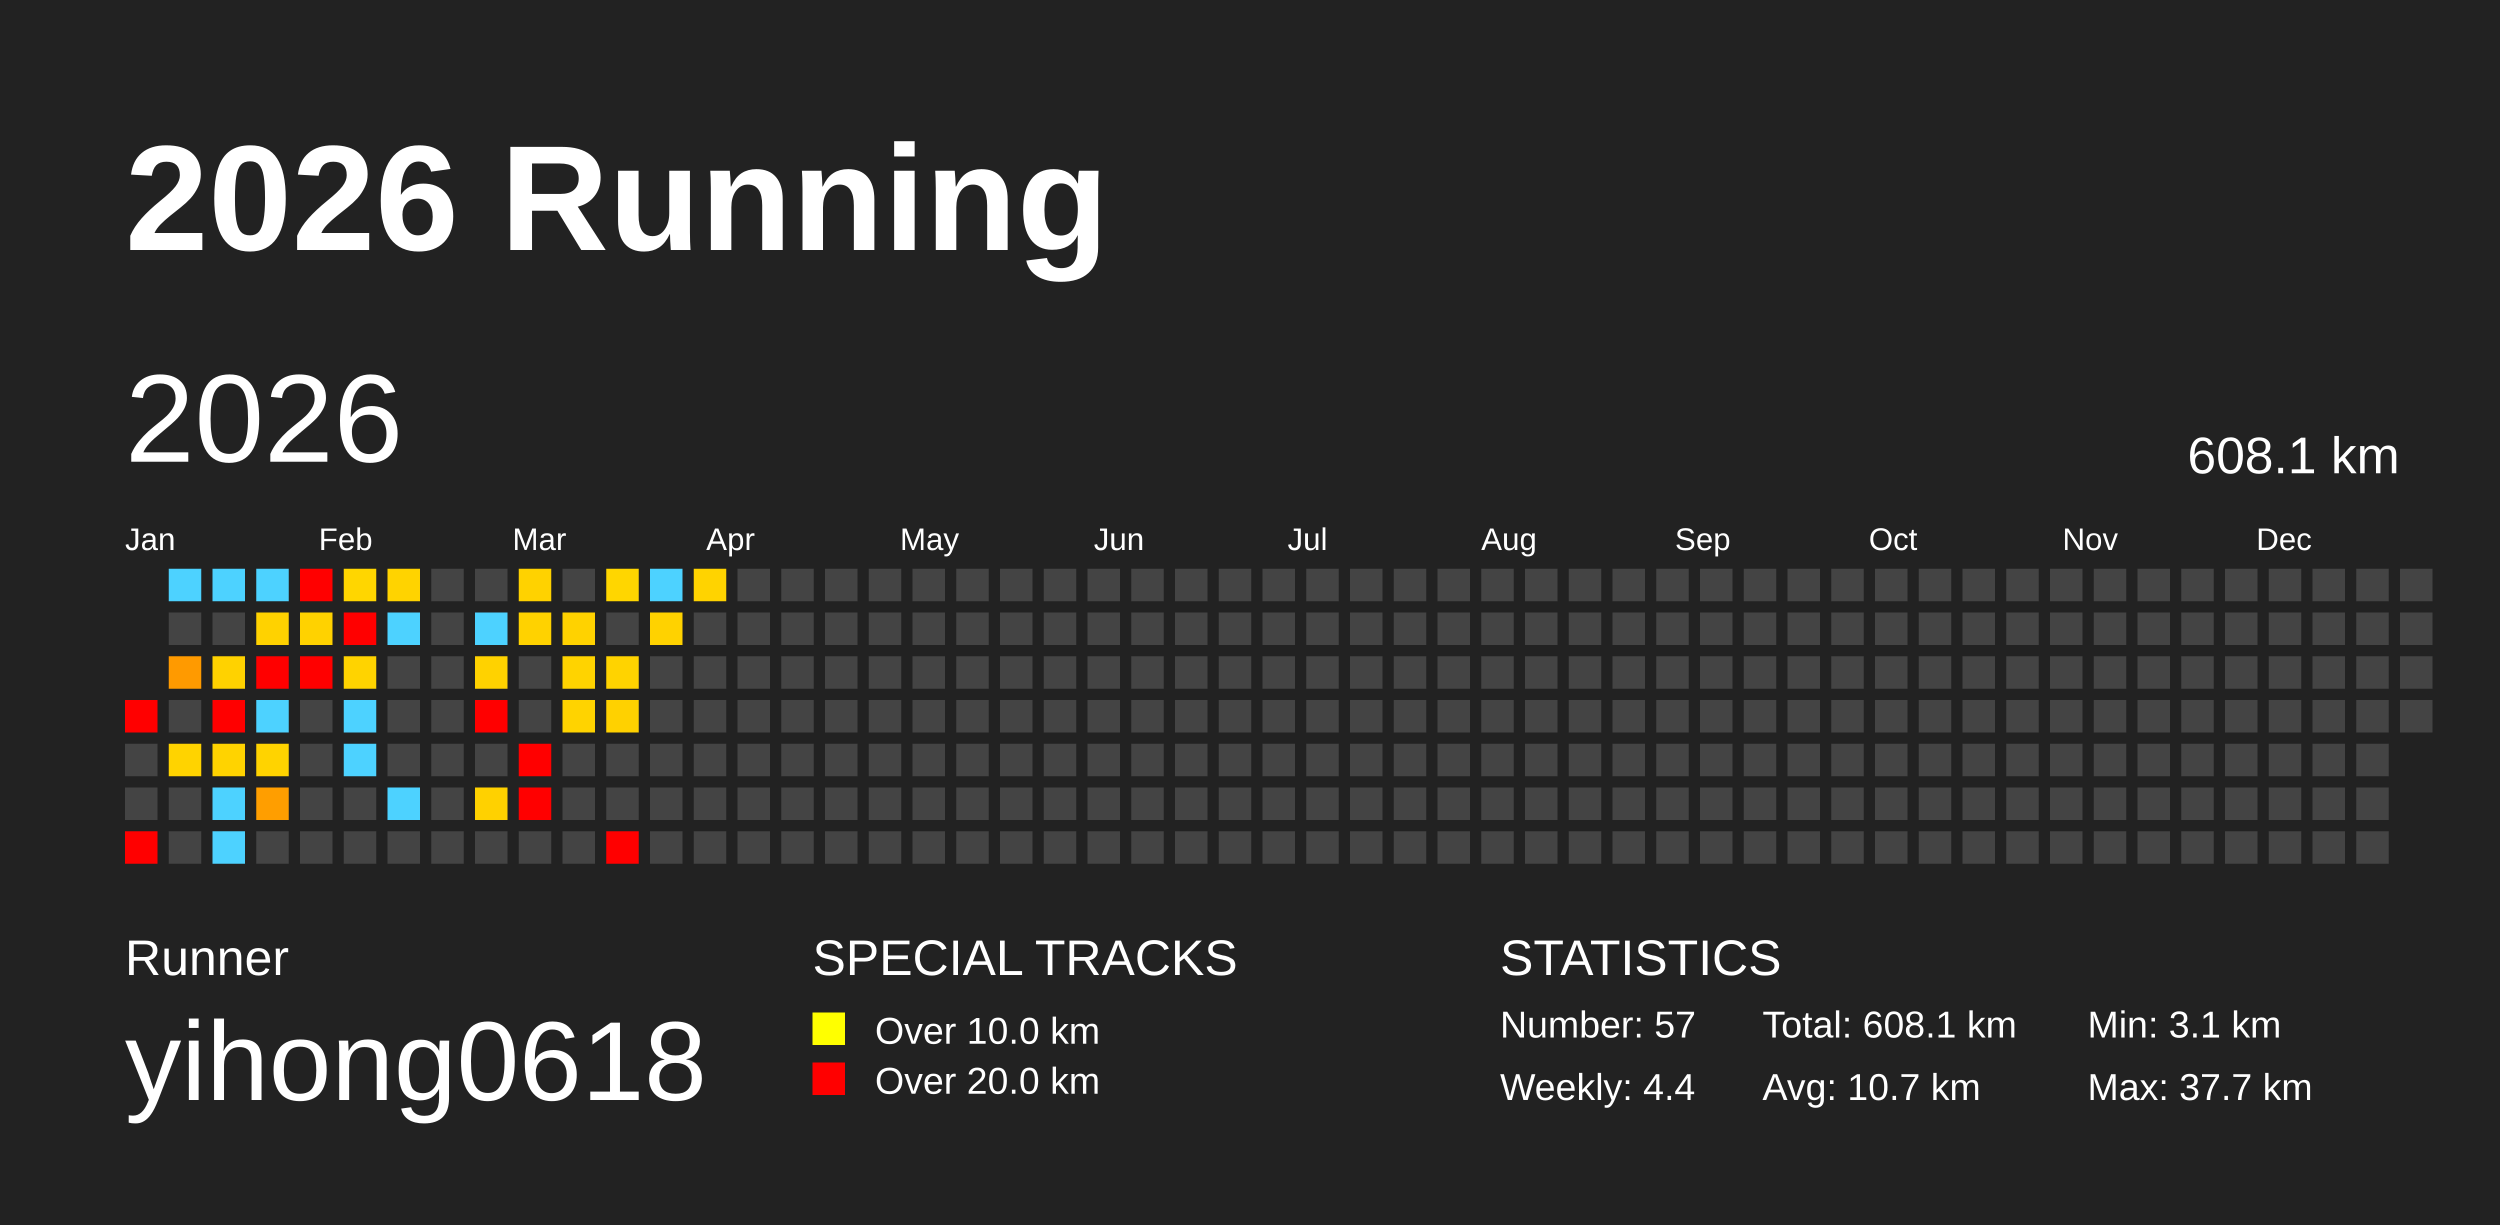
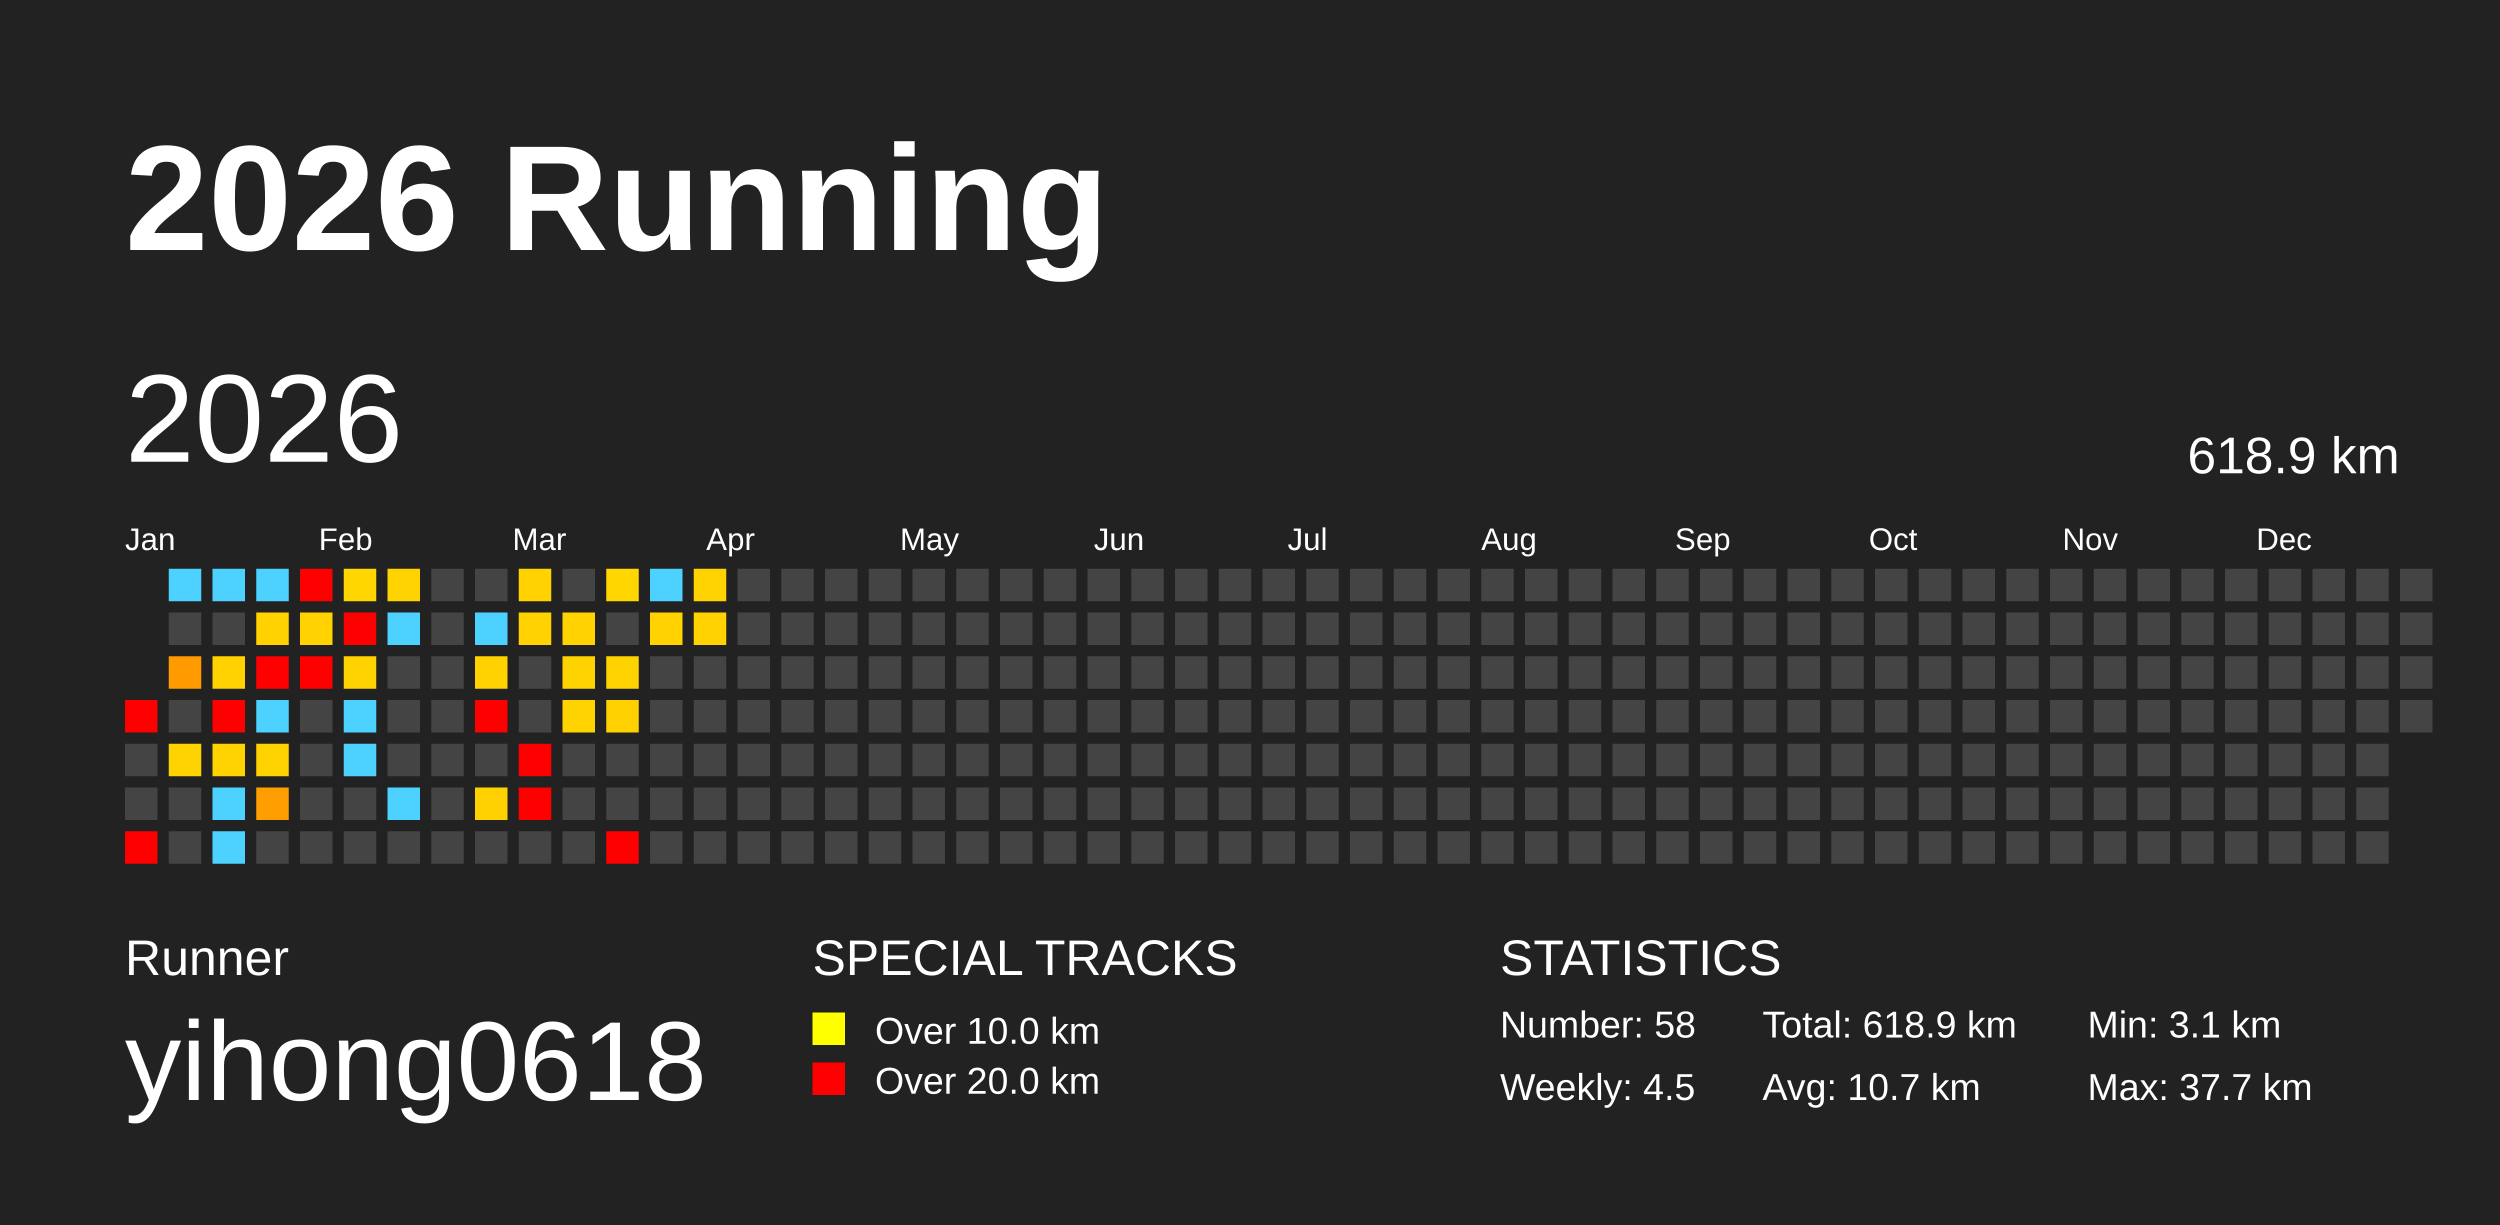
<svg xmlns="http://www.w3.org/2000/svg" baseProfile="full" height="98mm" version="1.1" viewBox="0,0,200,98" width="200mm">
  <defs />
  <rect fill="#222222" height="98" width="200" x="0" y="0" />
  <text fill="#FFFFFF" style="font-size:12px; font-family:Arial; font-weight:bold;" x="10" y="20">2026 Running</text>
  <text fill="#FFFFFF" style="font-size:4px; font-family:Arial" x="10" y="78">Runner</text>
  <text fill="#FFFFFF" style="font-size:9px; font-family:Arial" x="10" y="88">yihong0618</text>
  <text fill="#FFFFFF" style="font-size:4px; font-family:Arial" x="65" y="78">SPECIAL TRACKS</text>
  <rect fill="yellow" height="2.6" width="2.6" x="65" y="81" />
  <text fill="#FFFFFF" style="font-size:3px; font-family:Arial" x="70" y="83.5">Over 10.0 km</text>
  <rect fill="red" height="2.6" width="2.6" x="65" y="85" />
  <text fill="#FFFFFF" style="font-size:3px; font-family:Arial" x="70" y="87.5">Over 20.0 km</text>
  <text fill="#FFFFFF" style="font-size:4px; font-family:Arial" x="120" y="78">STATISTICS</text>
-   <text fill="#FFFFFF" style="font-size:3px; font-family:Arial" x="120" y="83">Number: 57</text>
-   <text fill="#FFFFFF" style="font-size:3px; font-family:Arial" x="120" y="88">Weekly: 4.4</text>
-   <text fill="#FFFFFF" style="font-size:3px; font-family:Arial" x="141" y="83">Total: 608.1 km</text>
+   <text fill="#FFFFFF" style="font-size:3px; font-family:Arial" x="120" y="83">Number: 58</text>
+   <text fill="#FFFFFF" style="font-size:3px; font-family:Arial" x="120" y="88">Weekly: 4.5</text>
+   <text fill="#FFFFFF" style="font-size:3px; font-family:Arial" x="141" y="83">Total: 618.9 km</text>
  <text fill="#FFFFFF" style="font-size:3px; font-family:Arial" x="141" y="88">Avg: 10.7 km</text>
  <text fill="#FFFFFF" style="font-size:3px; font-family:Arial" x="167" y="83">Min: 3.1 km</text>
  <text fill="#FFFFFF" style="font-size:3px; font-family:Arial" x="167" y="88">Max: 37.7 km</text>
  <text dominant-baseline="hanging" fill="#FFFFFF" style="font-size:10.0px; font-family:Arial;" x="10" y="30">2026</text>
-   <text dominant-baseline="hanging" fill="#FFFFFF" style="font-size:4.125px; font-family:Arial;" x="175" y="35">608.1 km</text>
+   <text dominant-baseline="hanging" fill="#FFFFFF" style="font-size:4.125px; font-family:Arial;" x="175" y="35">618.9 km</text>
  <text fill="#FFFFFF" style="font-size:2.5px; font-family:Arial" x="10.0" y="44">Jan</text>
  <text fill="#FFFFFF" style="font-size:2.5px; font-family:Arial" x="25.5" y="44">Feb</text>
  <text fill="#FFFFFF" style="font-size:2.5px; font-family:Arial" x="41.0" y="44">Mar</text>
  <text fill="#FFFFFF" style="font-size:2.5px; font-family:Arial" x="56.5" y="44">Apr</text>
  <text fill="#FFFFFF" style="font-size:2.5px; font-family:Arial" x="72.0" y="44">May</text>
  <text fill="#FFFFFF" style="font-size:2.5px; font-family:Arial" x="87.5" y="44">Jun</text>
  <text fill="#FFFFFF" style="font-size:2.5px; font-family:Arial" x="103.0" y="44">Jul</text>
  <text fill="#FFFFFF" style="font-size:2.5px; font-family:Arial" x="118.5" y="44">Aug</text>
  <text fill="#FFFFFF" style="font-size:2.5px; font-family:Arial" x="134.0" y="44">Sep</text>
  <text fill="#FFFFFF" style="font-size:2.5px; font-family:Arial" x="149.5" y="44">Oct</text>
  <text fill="#FFFFFF" style="font-size:2.5px; font-family:Arial" x="165.0" y="44">Nov</text>
  <text fill="#FFFFFF" style="font-size:2.5px; font-family:Arial" x="180.5" y="44">Dec</text>
  <rect fill="red" height="2.6" width="2.6" x="10.0" y="56.0" />
  <rect fill="#444444" height="2.6" width="2.6" x="10.0" y="59.5" />
  <rect fill="#444444" height="2.6" width="2.6" x="10.0" y="63.0" />
  <rect fill="red" height="2.6" width="2.6" x="10.0" y="66.5" />
  <rect fill="#4dd2ff" height="2.6" width="2.6" x="13.5" y="45.5" />
  <rect fill="#444444" height="2.6" width="2.6" x="13.5" y="49.0" />
  <rect fill="#ff9a00" height="2.6" width="2.6" x="13.5" y="52.5" />
  <rect fill="#444444" height="2.6" width="2.6" x="13.5" y="56.0" />
  <rect fill="#ffd300" height="2.6" width="2.6" x="13.5" y="59.5" />
  <rect fill="#444444" height="2.6" width="2.6" x="13.5" y="63.0" />
  <rect fill="#444444" height="2.6" width="2.6" x="13.5" y="66.5" />
  <rect fill="#4dd2ff" height="2.6" width="2.6" x="17.0" y="45.5" />
  <rect fill="#444444" height="2.6" width="2.6" x="17.0" y="49.0" />
  <rect fill="#ffd200" height="2.6" width="2.6" x="17.0" y="52.5" />
  <rect fill="red" height="2.6" width="2.6" x="17.0" y="56.0" />
  <rect fill="#ffd300" height="2.6" width="2.6" x="17.0" y="59.5" />
  <rect fill="#4dd2ff" height="2.6" width="2.6" x="17.0" y="63.0" />
  <rect fill="#4dd2ff" height="2.6" width="2.6" x="17.0" y="66.5" />
  <rect fill="#4dd2ff" height="2.6" width="2.6" x="20.5" y="45.5" />
  <rect fill="#ffd200" height="2.6" width="2.6" x="20.5" y="49.0" />
  <rect fill="red" height="2.6" width="2.6" x="20.5" y="52.5" />
  <rect fill="#4dd2ff" height="2.6" width="2.6" x="20.5" y="56.0" />
  <rect fill="#ffd300" height="2.6" width="2.6" x="20.5" y="59.5" />
  <rect fill="#ff9e00" height="2.6" width="2.6" x="20.5" y="63.0" />
  <rect fill="#444444" height="2.6" width="2.6" x="20.5" y="66.5" />
  <rect fill="red" height="2.6" width="2.6" x="24.0" y="45.5" />
  <rect fill="#ffd200" height="2.6" width="2.6" x="24.0" y="49.0" />
  <rect fill="red" height="2.6" width="2.6" x="24.0" y="52.5" />
  <rect fill="#444444" height="2.6" width="2.6" x="24.0" y="56.0" />
  <rect fill="#444444" height="2.6" width="2.6" x="24.0" y="59.5" />
  <rect fill="#444444" height="2.6" width="2.6" x="24.0" y="63.0" />
  <rect fill="#444444" height="2.6" width="2.6" x="24.0" y="66.5" />
  <rect fill="#ffd600" height="2.6" width="2.6" x="27.5" y="45.5" />
  <rect fill="red" height="2.6" width="2.6" x="27.5" y="49.0" />
  <rect fill="#ffd300" height="2.6" width="2.6" x="27.5" y="52.5" />
  <rect fill="#4dd2ff" height="2.6" width="2.6" x="27.5" y="56.0" />
  <rect fill="#4dd2ff" height="2.6" width="2.6" x="27.5" y="59.5" />
  <rect fill="#444444" height="2.6" width="2.6" x="27.5" y="63.0" />
  <rect fill="#444444" height="2.6" width="2.6" x="27.5" y="66.5" />
  <rect fill="#ffd300" height="2.6" width="2.6" x="31.0" y="45.5" />
  <rect fill="#4dd2ff" height="2.6" width="2.6" x="31.0" y="49.0" />
  <rect fill="#444444" height="2.6" width="2.6" x="31.0" y="52.5" />
  <rect fill="#444444" height="2.6" width="2.6" x="31.0" y="56.0" />
  <rect fill="#444444" height="2.6" width="2.6" x="31.0" y="59.5" />
  <rect fill="#4dd2ff" height="2.6" width="2.6" x="31.0" y="63.0" />
  <rect fill="#444444" height="2.6" width="2.6" x="31.0" y="66.5" />
  <rect fill="#444444" height="2.6" width="2.6" x="34.5" y="45.5" />
  <rect fill="#444444" height="2.6" width="2.6" x="34.5" y="49.0" />
  <rect fill="#444444" height="2.6" width="2.6" x="34.5" y="52.5" />
  <rect fill="#444444" height="2.6" width="2.6" x="34.5" y="56.0" />
  <rect fill="#444444" height="2.6" width="2.6" x="34.5" y="59.5" />
  <rect fill="#444444" height="2.6" width="2.6" x="34.5" y="63.0" />
  <rect fill="#444444" height="2.6" width="2.6" x="34.5" y="66.5" />
  <rect fill="#444444" height="2.6" width="2.6" x="38.0" y="45.5" />
  <rect fill="#4dd2ff" height="2.6" width="2.6" x="38.0" y="49.0" />
  <rect fill="#ffd200" height="2.6" width="2.6" x="38.0" y="52.5" />
  <rect fill="red" height="2.6" width="2.6" x="38.0" y="56.0" />
  <rect fill="#444444" height="2.6" width="2.6" x="38.0" y="59.5" />
  <rect fill="#ffd100" height="2.6" width="2.6" x="38.0" y="63.0" />
  <rect fill="#444444" height="2.6" width="2.6" x="38.0" y="66.5" />
  <rect fill="#ffd200" height="2.6" width="2.6" x="41.5" y="45.5" />
  <rect fill="#ffd200" height="2.6" width="2.6" x="41.5" y="49.0" />
  <rect fill="#444444" height="2.6" width="2.6" x="41.5" y="52.5" />
  <rect fill="#444444" height="2.6" width="2.6" x="41.5" y="56.0" />
  <rect fill="red" height="2.6" width="2.6" x="41.5" y="59.5" />
  <rect fill="red" height="2.6" width="2.6" x="41.5" y="63.0" />
  <rect fill="#444444" height="2.6" width="2.6" x="41.5" y="66.5" />
  <rect fill="#444444" height="2.6" width="2.6" x="45.0" y="45.5" />
  <rect fill="#ffd200" height="2.6" width="2.6" x="45.0" y="49.0" />
  <rect fill="#ffd300" height="2.6" width="2.6" x="45.0" y="52.5" />
  <rect fill="#ffd300" height="2.6" width="2.6" x="45.0" y="56.0" />
  <rect fill="#444444" height="2.6" width="2.6" x="45.0" y="59.5" />
  <rect fill="#444444" height="2.6" width="2.6" x="45.0" y="63.0" />
  <rect fill="#444444" height="2.6" width="2.6" x="45.0" y="66.5" />
  <rect fill="#ffd600" height="2.6" width="2.6" x="48.5" y="45.5" />
  <rect fill="#444444" height="2.6" width="2.6" x="48.5" y="49.0" />
  <rect fill="#ffd300" height="2.6" width="2.6" x="48.5" y="52.5" />
  <rect fill="#ffd100" height="2.6" width="2.6" x="48.5" y="56.0" />
  <rect fill="#444444" height="2.6" width="2.6" x="48.5" y="59.5" />
  <rect fill="#444444" height="2.6" width="2.6" x="48.5" y="63.0" />
  <rect fill="red" height="2.6" width="2.6" x="48.5" y="66.5" />
  <rect fill="#4dd2ff" height="2.6" width="2.6" x="52.0" y="45.5" />
  <rect fill="#ffd200" height="2.6" width="2.6" x="52.0" y="49.0" />
  <rect fill="#444444" height="2.6" width="2.6" x="52.0" y="52.5" />
  <rect fill="#444444" height="2.6" width="2.6" x="52.0" y="56.0" />
  <rect fill="#444444" height="2.6" width="2.6" x="52.0" y="59.5" />
  <rect fill="#444444" height="2.6" width="2.6" x="52.0" y="63.0" />
  <rect fill="#444444" height="2.6" width="2.6" x="52.0" y="66.5" />
  <rect fill="#ffd300" height="2.6" width="2.6" x="55.5" y="45.5" />
-   <rect fill="#444444" height="2.6" width="2.6" x="55.5" y="49.0" />
+   <rect fill="#ffd200" height="2.6" width="2.6" x="55.5" y="49.0" />
  <rect fill="#444444" height="2.6" width="2.6" x="55.5" y="52.5" />
  <rect fill="#444444" height="2.6" width="2.6" x="55.5" y="56.0" />
  <rect fill="#444444" height="2.6" width="2.6" x="55.5" y="59.5" />
  <rect fill="#444444" height="2.6" width="2.6" x="55.5" y="63.0" />
  <rect fill="#444444" height="2.6" width="2.6" x="55.5" y="66.5" />
  <rect fill="#444444" height="2.6" width="2.6" x="59.0" y="45.5" />
  <rect fill="#444444" height="2.6" width="2.6" x="59.0" y="49.0" />
  <rect fill="#444444" height="2.6" width="2.6" x="59.0" y="52.5" />
  <rect fill="#444444" height="2.6" width="2.6" x="59.0" y="56.0" />
  <rect fill="#444444" height="2.6" width="2.6" x="59.0" y="59.5" />
  <rect fill="#444444" height="2.6" width="2.6" x="59.0" y="63.0" />
  <rect fill="#444444" height="2.6" width="2.6" x="59.0" y="66.5" />
  <rect fill="#444444" height="2.6" width="2.6" x="62.5" y="45.5" />
  <rect fill="#444444" height="2.6" width="2.6" x="62.5" y="49.0" />
  <rect fill="#444444" height="2.6" width="2.6" x="62.5" y="52.5" />
  <rect fill="#444444" height="2.6" width="2.6" x="62.5" y="56.0" />
  <rect fill="#444444" height="2.6" width="2.6" x="62.5" y="59.5" />
  <rect fill="#444444" height="2.6" width="2.6" x="62.5" y="63.0" />
  <rect fill="#444444" height="2.6" width="2.6" x="62.5" y="66.5" />
  <rect fill="#444444" height="2.6" width="2.6" x="66.0" y="45.5" />
  <rect fill="#444444" height="2.6" width="2.6" x="66.0" y="49.0" />
  <rect fill="#444444" height="2.6" width="2.6" x="66.0" y="52.5" />
  <rect fill="#444444" height="2.6" width="2.6" x="66.0" y="56.0" />
  <rect fill="#444444" height="2.6" width="2.6" x="66.0" y="59.5" />
  <rect fill="#444444" height="2.6" width="2.6" x="66.0" y="63.0" />
  <rect fill="#444444" height="2.6" width="2.6" x="66.0" y="66.5" />
  <rect fill="#444444" height="2.6" width="2.6" x="69.5" y="45.5" />
  <rect fill="#444444" height="2.6" width="2.6" x="69.5" y="49.0" />
  <rect fill="#444444" height="2.6" width="2.6" x="69.5" y="52.5" />
  <rect fill="#444444" height="2.6" width="2.6" x="69.5" y="56.0" />
  <rect fill="#444444" height="2.6" width="2.6" x="69.5" y="59.5" />
  <rect fill="#444444" height="2.6" width="2.6" x="69.5" y="63.0" />
  <rect fill="#444444" height="2.6" width="2.6" x="69.5" y="66.5" />
  <rect fill="#444444" height="2.6" width="2.6" x="73.0" y="45.5" />
  <rect fill="#444444" height="2.6" width="2.6" x="73.0" y="49.0" />
  <rect fill="#444444" height="2.6" width="2.6" x="73.0" y="52.5" />
  <rect fill="#444444" height="2.6" width="2.6" x="73.0" y="56.0" />
  <rect fill="#444444" height="2.6" width="2.6" x="73.0" y="59.5" />
  <rect fill="#444444" height="2.6" width="2.6" x="73.0" y="63.0" />
  <rect fill="#444444" height="2.6" width="2.6" x="73.0" y="66.5" />
  <rect fill="#444444" height="2.6" width="2.6" x="76.5" y="45.5" />
  <rect fill="#444444" height="2.6" width="2.6" x="76.5" y="49.0" />
  <rect fill="#444444" height="2.6" width="2.6" x="76.5" y="52.5" />
  <rect fill="#444444" height="2.6" width="2.6" x="76.5" y="56.0" />
  <rect fill="#444444" height="2.6" width="2.6" x="76.5" y="59.5" />
  <rect fill="#444444" height="2.6" width="2.6" x="76.5" y="63.0" />
  <rect fill="#444444" height="2.6" width="2.6" x="76.5" y="66.5" />
  <rect fill="#444444" height="2.6" width="2.6" x="80.0" y="45.5" />
  <rect fill="#444444" height="2.6" width="2.6" x="80.0" y="49.0" />
  <rect fill="#444444" height="2.6" width="2.6" x="80.0" y="52.5" />
  <rect fill="#444444" height="2.6" width="2.6" x="80.0" y="56.0" />
  <rect fill="#444444" height="2.6" width="2.6" x="80.0" y="59.5" />
  <rect fill="#444444" height="2.6" width="2.6" x="80.0" y="63.0" />
  <rect fill="#444444" height="2.6" width="2.6" x="80.0" y="66.5" />
  <rect fill="#444444" height="2.6" width="2.6" x="83.5" y="45.5" />
  <rect fill="#444444" height="2.6" width="2.6" x="83.5" y="49.0" />
  <rect fill="#444444" height="2.6" width="2.6" x="83.5" y="52.5" />
  <rect fill="#444444" height="2.6" width="2.6" x="83.5" y="56.0" />
  <rect fill="#444444" height="2.6" width="2.6" x="83.5" y="59.5" />
  <rect fill="#444444" height="2.6" width="2.6" x="83.5" y="63.0" />
  <rect fill="#444444" height="2.6" width="2.6" x="83.5" y="66.5" />
  <rect fill="#444444" height="2.6" width="2.6" x="87.0" y="45.5" />
  <rect fill="#444444" height="2.6" width="2.6" x="87.0" y="49.0" />
  <rect fill="#444444" height="2.6" width="2.6" x="87.0" y="52.5" />
  <rect fill="#444444" height="2.6" width="2.6" x="87.0" y="56.0" />
  <rect fill="#444444" height="2.6" width="2.6" x="87.0" y="59.5" />
  <rect fill="#444444" height="2.6" width="2.6" x="87.0" y="63.0" />
  <rect fill="#444444" height="2.6" width="2.6" x="87.0" y="66.5" />
  <rect fill="#444444" height="2.6" width="2.6" x="90.5" y="45.5" />
  <rect fill="#444444" height="2.6" width="2.6" x="90.5" y="49.0" />
  <rect fill="#444444" height="2.6" width="2.6" x="90.5" y="52.5" />
  <rect fill="#444444" height="2.6" width="2.6" x="90.5" y="56.0" />
  <rect fill="#444444" height="2.6" width="2.6" x="90.5" y="59.5" />
  <rect fill="#444444" height="2.6" width="2.6" x="90.5" y="63.0" />
  <rect fill="#444444" height="2.6" width="2.6" x="90.5" y="66.5" />
  <rect fill="#444444" height="2.6" width="2.6" x="94.0" y="45.5" />
  <rect fill="#444444" height="2.6" width="2.6" x="94.0" y="49.0" />
  <rect fill="#444444" height="2.6" width="2.6" x="94.0" y="52.5" />
  <rect fill="#444444" height="2.6" width="2.6" x="94.0" y="56.0" />
  <rect fill="#444444" height="2.6" width="2.6" x="94.0" y="59.5" />
  <rect fill="#444444" height="2.6" width="2.6" x="94.0" y="63.0" />
  <rect fill="#444444" height="2.6" width="2.6" x="94.0" y="66.5" />
  <rect fill="#444444" height="2.6" width="2.6" x="97.5" y="45.5" />
  <rect fill="#444444" height="2.6" width="2.6" x="97.5" y="49.0" />
  <rect fill="#444444" height="2.6" width="2.6" x="97.5" y="52.5" />
  <rect fill="#444444" height="2.6" width="2.6" x="97.5" y="56.0" />
  <rect fill="#444444" height="2.6" width="2.6" x="97.5" y="59.5" />
  <rect fill="#444444" height="2.6" width="2.6" x="97.5" y="63.0" />
  <rect fill="#444444" height="2.6" width="2.6" x="97.5" y="66.5" />
  <rect fill="#444444" height="2.6" width="2.6" x="101.0" y="45.5" />
  <rect fill="#444444" height="2.6" width="2.6" x="101.0" y="49.0" />
  <rect fill="#444444" height="2.6" width="2.6" x="101.0" y="52.5" />
  <rect fill="#444444" height="2.6" width="2.6" x="101.0" y="56.0" />
  <rect fill="#444444" height="2.6" width="2.6" x="101.0" y="59.5" />
  <rect fill="#444444" height="2.6" width="2.6" x="101.0" y="63.0" />
  <rect fill="#444444" height="2.6" width="2.6" x="101.0" y="66.5" />
  <rect fill="#444444" height="2.6" width="2.6" x="104.5" y="45.5" />
  <rect fill="#444444" height="2.6" width="2.6" x="104.5" y="49.0" />
  <rect fill="#444444" height="2.6" width="2.6" x="104.5" y="52.5" />
  <rect fill="#444444" height="2.6" width="2.6" x="104.5" y="56.0" />
  <rect fill="#444444" height="2.6" width="2.6" x="104.5" y="59.5" />
  <rect fill="#444444" height="2.6" width="2.6" x="104.5" y="63.0" />
  <rect fill="#444444" height="2.6" width="2.6" x="104.5" y="66.5" />
  <rect fill="#444444" height="2.6" width="2.6" x="108.0" y="45.5" />
  <rect fill="#444444" height="2.6" width="2.6" x="108.0" y="49.0" />
  <rect fill="#444444" height="2.6" width="2.6" x="108.0" y="52.5" />
  <rect fill="#444444" height="2.6" width="2.6" x="108.0" y="56.0" />
  <rect fill="#444444" height="2.6" width="2.6" x="108.0" y="59.5" />
  <rect fill="#444444" height="2.6" width="2.6" x="108.0" y="63.0" />
  <rect fill="#444444" height="2.6" width="2.6" x="108.0" y="66.5" />
  <rect fill="#444444" height="2.6" width="2.6" x="111.5" y="45.5" />
  <rect fill="#444444" height="2.6" width="2.6" x="111.5" y="49.0" />
  <rect fill="#444444" height="2.6" width="2.6" x="111.5" y="52.5" />
  <rect fill="#444444" height="2.6" width="2.6" x="111.5" y="56.0" />
  <rect fill="#444444" height="2.6" width="2.6" x="111.5" y="59.5" />
  <rect fill="#444444" height="2.6" width="2.6" x="111.5" y="63.0" />
  <rect fill="#444444" height="2.6" width="2.6" x="111.5" y="66.5" />
  <rect fill="#444444" height="2.6" width="2.6" x="115.0" y="45.5" />
  <rect fill="#444444" height="2.6" width="2.6" x="115.0" y="49.0" />
  <rect fill="#444444" height="2.6" width="2.6" x="115.0" y="52.5" />
  <rect fill="#444444" height="2.6" width="2.6" x="115.0" y="56.0" />
  <rect fill="#444444" height="2.6" width="2.6" x="115.0" y="59.5" />
  <rect fill="#444444" height="2.6" width="2.6" x="115.0" y="63.0" />
  <rect fill="#444444" height="2.6" width="2.6" x="115.0" y="66.5" />
  <rect fill="#444444" height="2.6" width="2.6" x="118.5" y="45.5" />
  <rect fill="#444444" height="2.6" width="2.6" x="118.5" y="49.0" />
  <rect fill="#444444" height="2.6" width="2.6" x="118.5" y="52.5" />
  <rect fill="#444444" height="2.6" width="2.6" x="118.5" y="56.0" />
  <rect fill="#444444" height="2.6" width="2.6" x="118.5" y="59.5" />
  <rect fill="#444444" height="2.6" width="2.6" x="118.5" y="63.0" />
  <rect fill="#444444" height="2.6" width="2.6" x="118.5" y="66.5" />
  <rect fill="#444444" height="2.6" width="2.6" x="122.0" y="45.5" />
  <rect fill="#444444" height="2.6" width="2.6" x="122.0" y="49.0" />
  <rect fill="#444444" height="2.6" width="2.6" x="122.0" y="52.5" />
  <rect fill="#444444" height="2.6" width="2.6" x="122.0" y="56.0" />
  <rect fill="#444444" height="2.6" width="2.6" x="122.0" y="59.5" />
  <rect fill="#444444" height="2.6" width="2.6" x="122.0" y="63.0" />
  <rect fill="#444444" height="2.6" width="2.6" x="122.0" y="66.5" />
  <rect fill="#444444" height="2.6" width="2.6" x="125.5" y="45.5" />
  <rect fill="#444444" height="2.6" width="2.6" x="125.5" y="49.0" />
  <rect fill="#444444" height="2.6" width="2.6" x="125.5" y="52.5" />
  <rect fill="#444444" height="2.6" width="2.6" x="125.5" y="56.0" />
  <rect fill="#444444" height="2.6" width="2.6" x="125.5" y="59.5" />
  <rect fill="#444444" height="2.6" width="2.6" x="125.5" y="63.0" />
  <rect fill="#444444" height="2.6" width="2.6" x="125.5" y="66.5" />
  <rect fill="#444444" height="2.6" width="2.6" x="129.0" y="45.5" />
  <rect fill="#444444" height="2.6" width="2.6" x="129.0" y="49.0" />
  <rect fill="#444444" height="2.6" width="2.6" x="129.0" y="52.5" />
  <rect fill="#444444" height="2.6" width="2.6" x="129.0" y="56.0" />
  <rect fill="#444444" height="2.6" width="2.6" x="129.0" y="59.5" />
  <rect fill="#444444" height="2.6" width="2.6" x="129.0" y="63.0" />
  <rect fill="#444444" height="2.6" width="2.6" x="129.0" y="66.5" />
  <rect fill="#444444" height="2.6" width="2.6" x="132.5" y="45.5" />
  <rect fill="#444444" height="2.6" width="2.6" x="132.5" y="49.0" />
  <rect fill="#444444" height="2.6" width="2.6" x="132.5" y="52.5" />
  <rect fill="#444444" height="2.6" width="2.6" x="132.5" y="56.0" />
  <rect fill="#444444" height="2.6" width="2.6" x="132.5" y="59.5" />
  <rect fill="#444444" height="2.6" width="2.6" x="132.5" y="63.0" />
  <rect fill="#444444" height="2.6" width="2.6" x="132.5" y="66.5" />
  <rect fill="#444444" height="2.6" width="2.6" x="136.0" y="45.5" />
  <rect fill="#444444" height="2.6" width="2.6" x="136.0" y="49.0" />
  <rect fill="#444444" height="2.6" width="2.6" x="136.0" y="52.5" />
  <rect fill="#444444" height="2.6" width="2.6" x="136.0" y="56.0" />
  <rect fill="#444444" height="2.6" width="2.6" x="136.0" y="59.5" />
  <rect fill="#444444" height="2.6" width="2.6" x="136.0" y="63.0" />
  <rect fill="#444444" height="2.6" width="2.6" x="136.0" y="66.5" />
  <rect fill="#444444" height="2.6" width="2.6" x="139.5" y="45.5" />
  <rect fill="#444444" height="2.6" width="2.6" x="139.5" y="49.0" />
  <rect fill="#444444" height="2.6" width="2.6" x="139.5" y="52.5" />
  <rect fill="#444444" height="2.6" width="2.6" x="139.5" y="56.0" />
  <rect fill="#444444" height="2.6" width="2.6" x="139.5" y="59.5" />
  <rect fill="#444444" height="2.6" width="2.6" x="139.5" y="63.0" />
  <rect fill="#444444" height="2.6" width="2.6" x="139.5" y="66.5" />
  <rect fill="#444444" height="2.6" width="2.6" x="143.0" y="45.5" />
  <rect fill="#444444" height="2.6" width="2.6" x="143.0" y="49.0" />
  <rect fill="#444444" height="2.6" width="2.6" x="143.0" y="52.5" />
  <rect fill="#444444" height="2.6" width="2.6" x="143.0" y="56.0" />
  <rect fill="#444444" height="2.6" width="2.6" x="143.0" y="59.5" />
  <rect fill="#444444" height="2.6" width="2.6" x="143.0" y="63.0" />
  <rect fill="#444444" height="2.6" width="2.6" x="143.0" y="66.5" />
  <rect fill="#444444" height="2.6" width="2.6" x="146.5" y="45.5" />
  <rect fill="#444444" height="2.6" width="2.6" x="146.5" y="49.0" />
  <rect fill="#444444" height="2.6" width="2.6" x="146.5" y="52.5" />
  <rect fill="#444444" height="2.6" width="2.6" x="146.5" y="56.0" />
  <rect fill="#444444" height="2.6" width="2.6" x="146.5" y="59.5" />
  <rect fill="#444444" height="2.6" width="2.6" x="146.5" y="63.0" />
  <rect fill="#444444" height="2.6" width="2.6" x="146.5" y="66.5" />
  <rect fill="#444444" height="2.6" width="2.6" x="150.0" y="45.5" />
  <rect fill="#444444" height="2.6" width="2.6" x="150.0" y="49.0" />
  <rect fill="#444444" height="2.6" width="2.6" x="150.0" y="52.5" />
  <rect fill="#444444" height="2.6" width="2.6" x="150.0" y="56.0" />
  <rect fill="#444444" height="2.6" width="2.6" x="150.0" y="59.5" />
  <rect fill="#444444" height="2.6" width="2.6" x="150.0" y="63.0" />
  <rect fill="#444444" height="2.6" width="2.6" x="150.0" y="66.5" />
  <rect fill="#444444" height="2.6" width="2.6" x="153.5" y="45.5" />
  <rect fill="#444444" height="2.6" width="2.6" x="153.5" y="49.0" />
  <rect fill="#444444" height="2.6" width="2.6" x="153.5" y="52.5" />
  <rect fill="#444444" height="2.6" width="2.6" x="153.5" y="56.0" />
  <rect fill="#444444" height="2.6" width="2.6" x="153.5" y="59.5" />
  <rect fill="#444444" height="2.6" width="2.6" x="153.5" y="63.0" />
  <rect fill="#444444" height="2.6" width="2.6" x="153.5" y="66.5" />
  <rect fill="#444444" height="2.6" width="2.6" x="157.0" y="45.5" />
  <rect fill="#444444" height="2.6" width="2.6" x="157.0" y="49.0" />
  <rect fill="#444444" height="2.6" width="2.6" x="157.0" y="52.5" />
  <rect fill="#444444" height="2.6" width="2.6" x="157.0" y="56.0" />
  <rect fill="#444444" height="2.6" width="2.6" x="157.0" y="59.5" />
  <rect fill="#444444" height="2.6" width="2.6" x="157.0" y="63.0" />
  <rect fill="#444444" height="2.6" width="2.6" x="157.0" y="66.5" />
  <rect fill="#444444" height="2.6" width="2.6" x="160.5" y="45.5" />
  <rect fill="#444444" height="2.6" width="2.6" x="160.5" y="49.0" />
  <rect fill="#444444" height="2.6" width="2.6" x="160.5" y="52.5" />
  <rect fill="#444444" height="2.6" width="2.6" x="160.5" y="56.0" />
  <rect fill="#444444" height="2.6" width="2.6" x="160.5" y="59.5" />
  <rect fill="#444444" height="2.6" width="2.6" x="160.5" y="63.0" />
  <rect fill="#444444" height="2.6" width="2.6" x="160.5" y="66.5" />
  <rect fill="#444444" height="2.6" width="2.6" x="164.0" y="45.5" />
  <rect fill="#444444" height="2.6" width="2.6" x="164.0" y="49.0" />
  <rect fill="#444444" height="2.6" width="2.6" x="164.0" y="52.5" />
  <rect fill="#444444" height="2.6" width="2.6" x="164.0" y="56.0" />
  <rect fill="#444444" height="2.6" width="2.6" x="164.0" y="59.5" />
  <rect fill="#444444" height="2.6" width="2.6" x="164.0" y="63.0" />
  <rect fill="#444444" height="2.6" width="2.6" x="164.0" y="66.5" />
  <rect fill="#444444" height="2.6" width="2.6" x="167.5" y="45.5" />
  <rect fill="#444444" height="2.6" width="2.6" x="167.5" y="49.0" />
  <rect fill="#444444" height="2.6" width="2.6" x="167.5" y="52.5" />
  <rect fill="#444444" height="2.6" width="2.6" x="167.5" y="56.0" />
  <rect fill="#444444" height="2.6" width="2.6" x="167.5" y="59.5" />
  <rect fill="#444444" height="2.6" width="2.6" x="167.5" y="63.0" />
  <rect fill="#444444" height="2.6" width="2.6" x="167.5" y="66.5" />
  <rect fill="#444444" height="2.6" width="2.6" x="171.0" y="45.5" />
  <rect fill="#444444" height="2.6" width="2.6" x="171.0" y="49.0" />
  <rect fill="#444444" height="2.6" width="2.6" x="171.0" y="52.5" />
  <rect fill="#444444" height="2.6" width="2.6" x="171.0" y="56.0" />
  <rect fill="#444444" height="2.6" width="2.6" x="171.0" y="59.5" />
  <rect fill="#444444" height="2.6" width="2.6" x="171.0" y="63.0" />
  <rect fill="#444444" height="2.6" width="2.6" x="171.0" y="66.5" />
  <rect fill="#444444" height="2.6" width="2.6" x="174.5" y="45.5" />
  <rect fill="#444444" height="2.6" width="2.6" x="174.5" y="49.0" />
  <rect fill="#444444" height="2.6" width="2.6" x="174.5" y="52.5" />
  <rect fill="#444444" height="2.6" width="2.6" x="174.5" y="56.0" />
  <rect fill="#444444" height="2.6" width="2.6" x="174.5" y="59.5" />
  <rect fill="#444444" height="2.6" width="2.6" x="174.5" y="63.0" />
  <rect fill="#444444" height="2.6" width="2.6" x="174.5" y="66.5" />
  <rect fill="#444444" height="2.6" width="2.6" x="178.0" y="45.5" />
  <rect fill="#444444" height="2.6" width="2.6" x="178.0" y="49.0" />
  <rect fill="#444444" height="2.6" width="2.6" x="178.0" y="52.5" />
  <rect fill="#444444" height="2.6" width="2.6" x="178.0" y="56.0" />
  <rect fill="#444444" height="2.6" width="2.6" x="178.0" y="59.5" />
  <rect fill="#444444" height="2.6" width="2.6" x="178.0" y="63.0" />
  <rect fill="#444444" height="2.6" width="2.6" x="178.0" y="66.5" />
  <rect fill="#444444" height="2.6" width="2.6" x="181.5" y="45.5" />
  <rect fill="#444444" height="2.6" width="2.6" x="181.5" y="49.0" />
  <rect fill="#444444" height="2.6" width="2.6" x="181.5" y="52.5" />
  <rect fill="#444444" height="2.6" width="2.6" x="181.5" y="56.0" />
  <rect fill="#444444" height="2.6" width="2.6" x="181.5" y="59.5" />
  <rect fill="#444444" height="2.6" width="2.6" x="181.5" y="63.0" />
  <rect fill="#444444" height="2.6" width="2.6" x="181.5" y="66.5" />
  <rect fill="#444444" height="2.6" width="2.6" x="185.0" y="45.5" />
  <rect fill="#444444" height="2.6" width="2.6" x="185.0" y="49.0" />
  <rect fill="#444444" height="2.6" width="2.6" x="185.0" y="52.5" />
  <rect fill="#444444" height="2.6" width="2.6" x="185.0" y="56.0" />
  <rect fill="#444444" height="2.6" width="2.6" x="185.0" y="59.5" />
  <rect fill="#444444" height="2.6" width="2.6" x="185.0" y="63.0" />
  <rect fill="#444444" height="2.6" width="2.6" x="185.0" y="66.5" />
  <rect fill="#444444" height="2.6" width="2.6" x="188.5" y="45.5" />
  <rect fill="#444444" height="2.6" width="2.6" x="188.5" y="49.0" />
  <rect fill="#444444" height="2.6" width="2.6" x="188.5" y="52.5" />
  <rect fill="#444444" height="2.6" width="2.6" x="188.5" y="56.0" />
  <rect fill="#444444" height="2.6" width="2.6" x="188.5" y="59.5" />
  <rect fill="#444444" height="2.6" width="2.6" x="188.5" y="63.0" />
  <rect fill="#444444" height="2.6" width="2.6" x="188.5" y="66.5" />
  <rect fill="#444444" height="2.6" width="2.6" x="192.0" y="45.5" />
  <rect fill="#444444" height="2.6" width="2.6" x="192.0" y="49.0" />
  <rect fill="#444444" height="2.6" width="2.6" x="192.0" y="52.5" />
  <rect fill="#444444" height="2.6" width="2.6" x="192.0" y="56.0" />
</svg>
